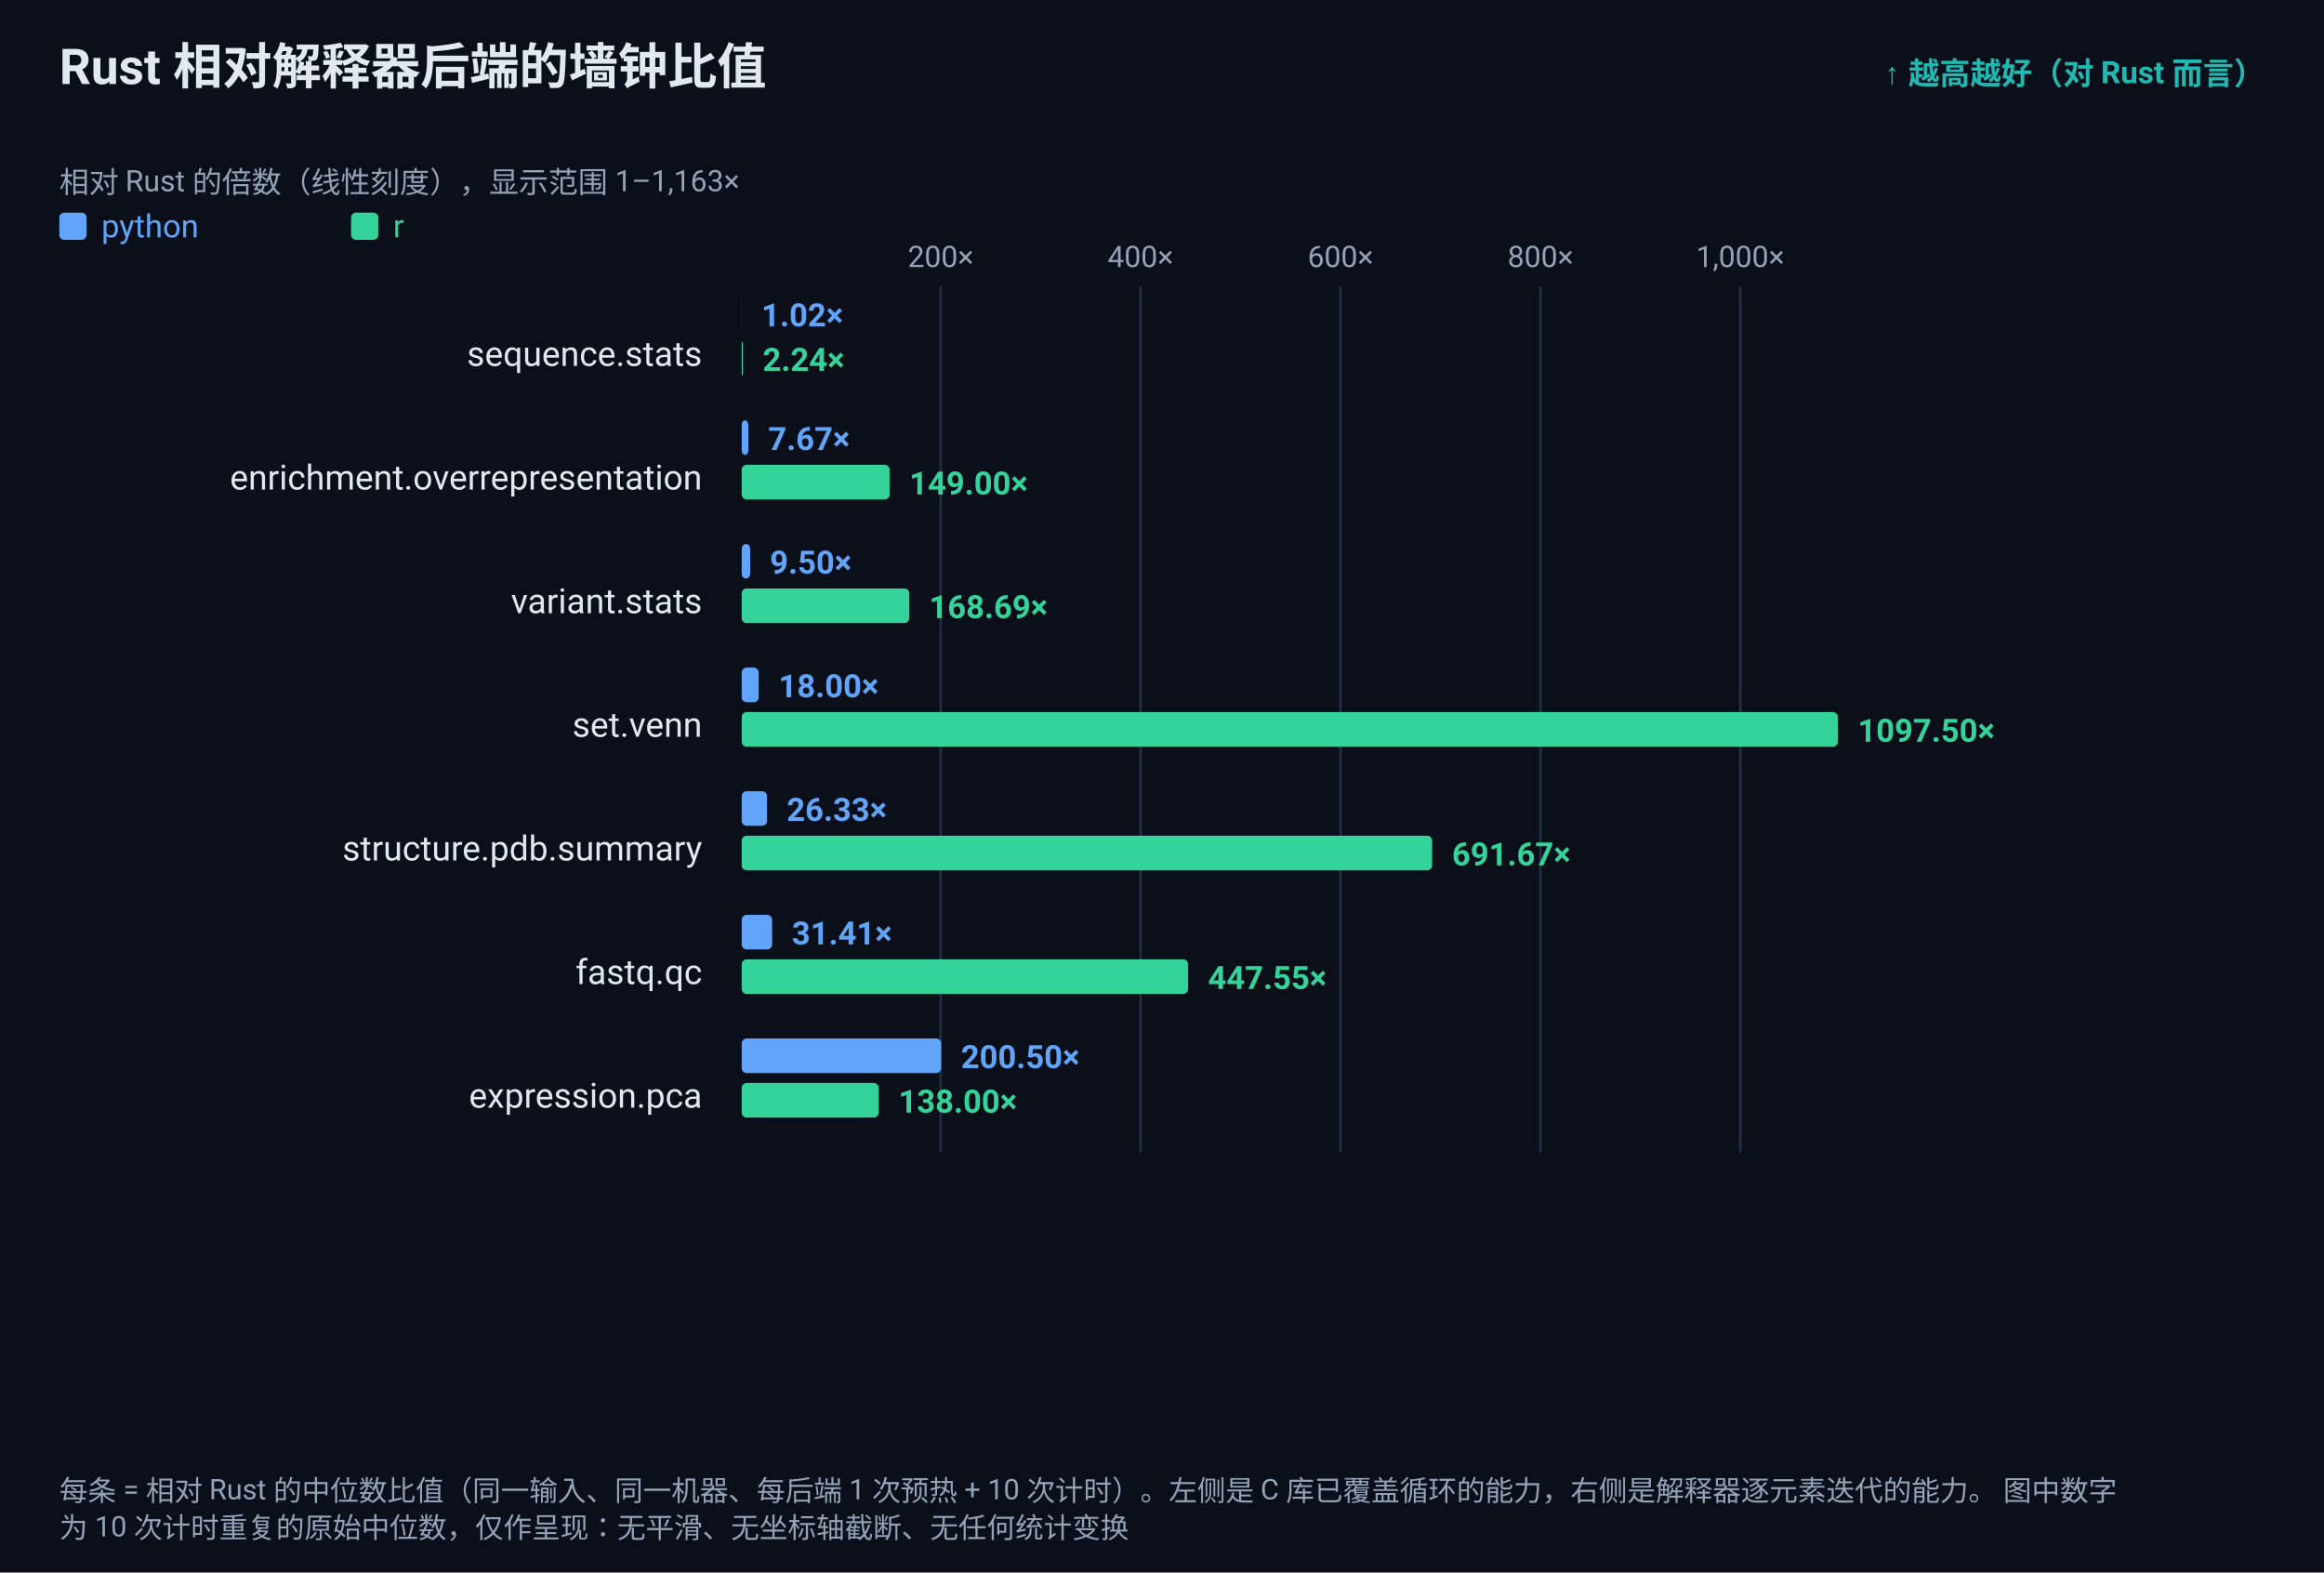
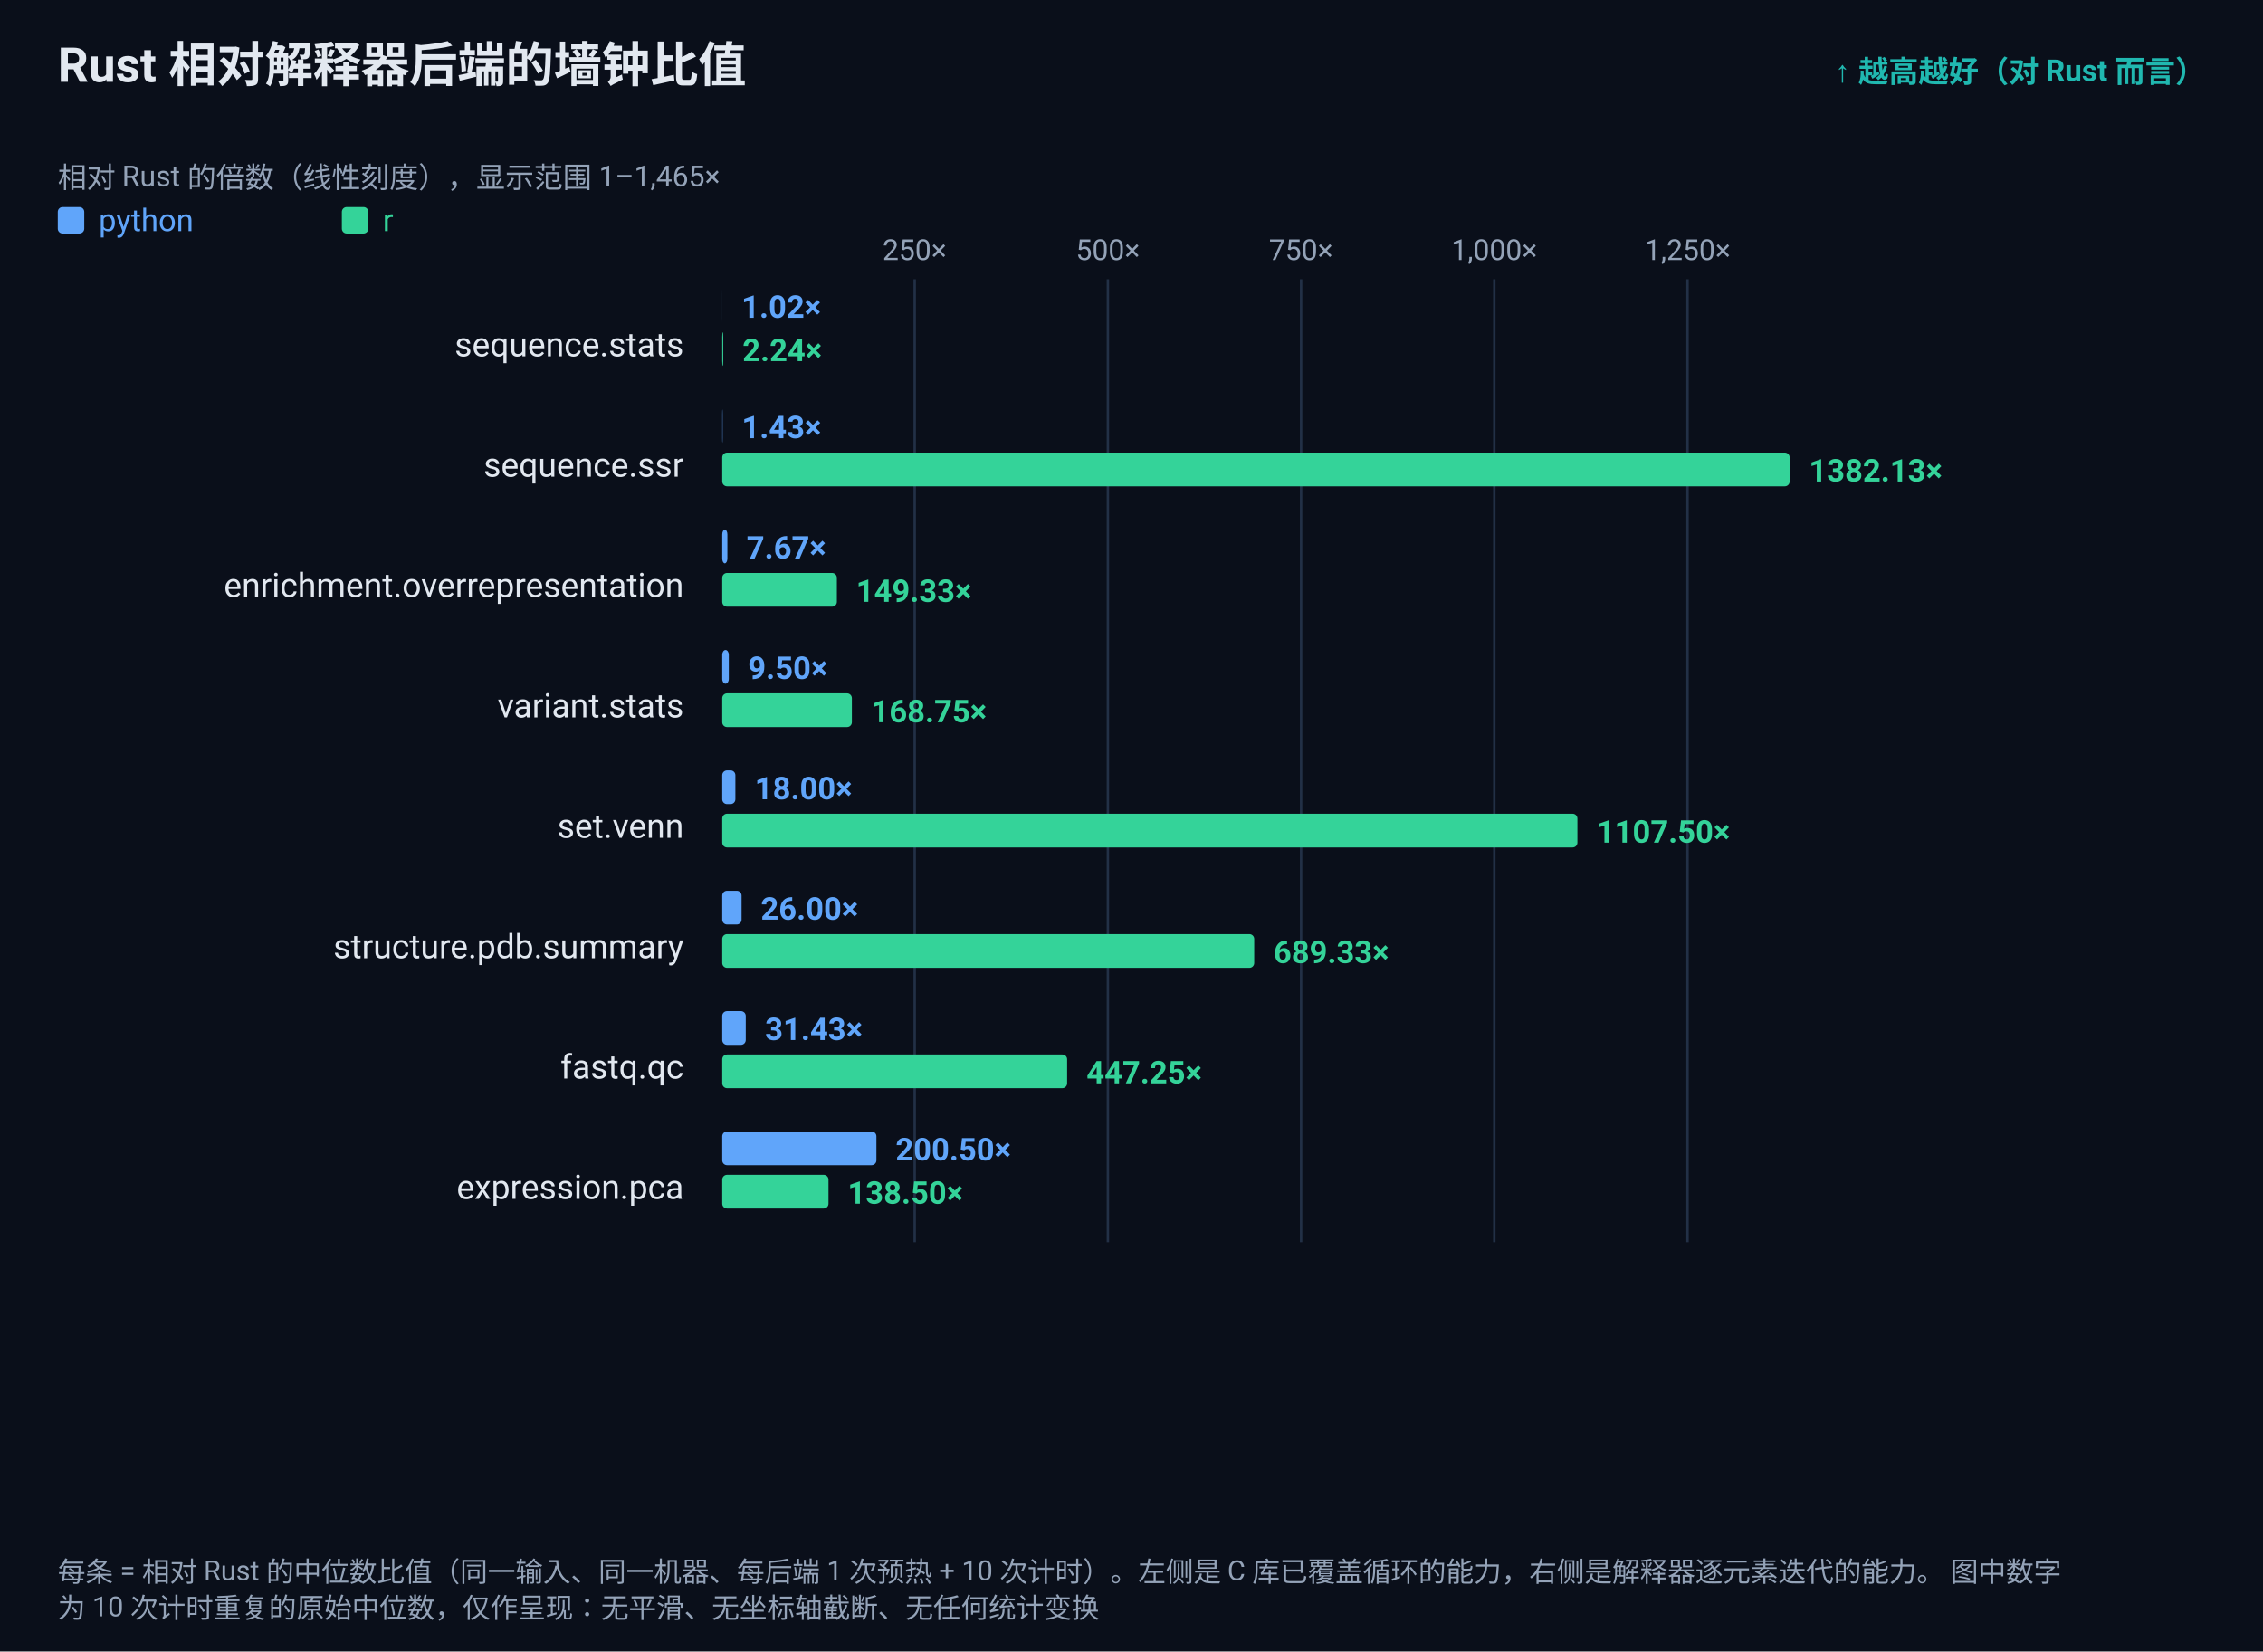
- <svg xmlns="http://www.w3.org/2000/svg" viewBox="0 0 940 636" width="940" height="636" role="img" aria-label="Rust 相对解释器后端的墙钟比值">
-   <rect width="940" height="636" fill="#0a0f1a" />
+ <svg xmlns="http://www.w3.org/2000/svg" viewBox="0 0 940 686" width="940" height="686" role="img" aria-label="Rust 相对解释器后端的墙钟比值">
+   <rect width="940" height="686" fill="#0a0f1a" />
  <text x="24" y="34" fill="#e2e8f0" font-family="-apple-system,BlinkMacSystemFont,'Segoe UI',Roboto,'Helvetica Neue',Arial,'Noto Sans SC',sans-serif" font-size="20" font-weight="600">Rust 相对解释器后端的墙钟比值</text>
  <text x="916" y="34" fill="#20B8B0" font-family="-apple-system,BlinkMacSystemFont,'Segoe UI',Roboto,'Helvetica Neue',Arial,'Noto Sans SC',sans-serif" font-size="12.5" font-weight="600" text-anchor="end">↑ 越高越好（对 Rust 而言）</text>
  <rect x="24.00" y="86.00" width="11.00" height="11.00" rx="2" fill="#60a5fa" opacity="1.0" />
  <text x="41.0" y="96.0" fill="#60a5fa" font-family="-apple-system,BlinkMacSystemFont,'Segoe UI',Roboto,'Helvetica Neue',Arial,'Noto Sans SC',sans-serif" font-size="13" font-weight="400" text-anchor="start">python</text>
  <rect x="142.00" y="86.00" width="11.00" height="11.00" rx="2" fill="#34d399" opacity="1.0" />
  <text x="159.0" y="96.0" fill="#34d399" font-family="-apple-system,BlinkMacSystemFont,'Segoe UI',Roboto,'Helvetica Neue',Arial,'Noto Sans SC',sans-serif" font-size="13" font-weight="400" text-anchor="start">r</text>
-   <line x1="380.47" y1="116.00" x2="380.47" y2="466.00" stroke="#223046" stroke-width="1.0" opacity="1.0" />
-   <text x="380.5" y="108.0" fill="#94a3b8" font-family="-apple-system,BlinkMacSystemFont,'Segoe UI',Roboto,'Helvetica Neue',Arial,'Noto Sans SC',sans-serif" font-size="12" font-weight="400" text-anchor="middle">200×</text>
-   <line x1="461.34" y1="116.00" x2="461.34" y2="466.00" stroke="#223046" stroke-width="1.0" opacity="1.0" />
-   <text x="461.3" y="108.0" fill="#94a3b8" font-family="-apple-system,BlinkMacSystemFont,'Segoe UI',Roboto,'Helvetica Neue',Arial,'Noto Sans SC',sans-serif" font-size="12" font-weight="400" text-anchor="middle">400×</text>
-   <line x1="542.21" y1="116.00" x2="542.21" y2="466.00" stroke="#223046" stroke-width="1.0" opacity="1.0" />
-   <text x="542.2" y="108.0" fill="#94a3b8" font-family="-apple-system,BlinkMacSystemFont,'Segoe UI',Roboto,'Helvetica Neue',Arial,'Noto Sans SC',sans-serif" font-size="12" font-weight="400" text-anchor="middle">600×</text>
-   <line x1="623.08" y1="116.00" x2="623.08" y2="466.00" stroke="#223046" stroke-width="1.0" opacity="1.0" />
-   <text x="623.1" y="108.0" fill="#94a3b8" font-family="-apple-system,BlinkMacSystemFont,'Segoe UI',Roboto,'Helvetica Neue',Arial,'Noto Sans SC',sans-serif" font-size="12" font-weight="400" text-anchor="middle">800×</text>
-   <line x1="703.95" y1="116.00" x2="703.95" y2="466.00" stroke="#223046" stroke-width="1.0" opacity="1.0" />
-   <text x="703.9" y="108.0" fill="#94a3b8" font-family="-apple-system,BlinkMacSystemFont,'Segoe UI',Roboto,'Helvetica Neue',Arial,'Noto Sans SC',sans-serif" font-size="12" font-weight="400" text-anchor="middle">1,000×</text>
+   <line x1="379.94" y1="116.00" x2="379.94" y2="516.00" stroke="#223046" stroke-width="1.0" opacity="1.0" />
+   <text x="379.9" y="108.0" fill="#94a3b8" font-family="-apple-system,BlinkMacSystemFont,'Segoe UI',Roboto,'Helvetica Neue',Arial,'Noto Sans SC',sans-serif" font-size="12" font-weight="400" text-anchor="middle">250×</text>
+   <line x1="460.19" y1="116.00" x2="460.19" y2="516.00" stroke="#223046" stroke-width="1.0" opacity="1.0" />
+   <text x="460.2" y="108.0" fill="#94a3b8" font-family="-apple-system,BlinkMacSystemFont,'Segoe UI',Roboto,'Helvetica Neue',Arial,'Noto Sans SC',sans-serif" font-size="12" font-weight="400" text-anchor="middle">500×</text>
+   <line x1="540.45" y1="116.00" x2="540.45" y2="516.00" stroke="#223046" stroke-width="1.0" opacity="1.0" />
+   <text x="540.4" y="108.0" fill="#94a3b8" font-family="-apple-system,BlinkMacSystemFont,'Segoe UI',Roboto,'Helvetica Neue',Arial,'Noto Sans SC',sans-serif" font-size="12" font-weight="400" text-anchor="middle">750×</text>
+   <line x1="620.70" y1="116.00" x2="620.70" y2="516.00" stroke="#223046" stroke-width="1.0" opacity="1.0" />
+   <text x="620.7" y="108.0" fill="#94a3b8" font-family="-apple-system,BlinkMacSystemFont,'Segoe UI',Roboto,'Helvetica Neue',Arial,'Noto Sans SC',sans-serif" font-size="12" font-weight="400" text-anchor="middle">1,000×</text>
+   <line x1="700.96" y1="116.00" x2="700.96" y2="516.00" stroke="#223046" stroke-width="1.0" opacity="1.0" />
+   <text x="701.0" y="108.0" fill="#94a3b8" font-family="-apple-system,BlinkMacSystemFont,'Segoe UI',Roboto,'Helvetica Neue',Arial,'Noto Sans SC',sans-serif" font-size="12" font-weight="400" text-anchor="middle">1,250×</text>
  <text x="300.0" y="108.0" fill="#e2e8f0" font-family="-apple-system,BlinkMacSystemFont,'Segoe UI',Roboto,'Helvetica Neue',Arial,'Noto Sans SC',sans-serif" font-size="12" font-weight="400" text-anchor="start" />
-   <text x="24.0" y="78.0" fill="#94a3b8" font-family="-apple-system,BlinkMacSystemFont,'Segoe UI',Roboto,'Helvetica Neue',Arial,'Noto Sans SC',sans-serif" font-size="12" font-weight="400" text-anchor="start">相对 Rust 的倍数（线性刻度），显示范围 1–1,163×</text>
+   <text x="24.0" y="78.0" fill="#94a3b8" font-family="-apple-system,BlinkMacSystemFont,'Segoe UI',Roboto,'Helvetica Neue',Arial,'Noto Sans SC',sans-serif" font-size="12" font-weight="400" text-anchor="start">相对 Rust 的倍数（线性刻度），显示范围 1–1,465×</text>
  <text x="284.0" y="148.0" fill="#e2e8f0" font-family="-apple-system,BlinkMacSystemFont,'Segoe UI',Roboto,'Helvetica Neue',Arial,'Noto Sans SC',sans-serif" font-size="14" font-weight="400" text-anchor="end">sequence.stats</text>
  <rect x="300.00" y="120.00" width="0.01" height="14.00" rx="2" fill="#60a5fa" opacity="1.0" />
  <text x="308.0" y="132.0" fill="#60a5fa" font-family="-apple-system,BlinkMacSystemFont,'Segoe UI',Roboto,'Helvetica Neue',Arial,'Noto Sans SC',sans-serif" font-size="13" font-weight="600" text-anchor="start">1.02×</text>
-   <rect x="300.00" y="138.00" width="0.50" height="14.00" rx="2" fill="#34d399" opacity="1.0" />
-   <text x="308.5" y="150.0" fill="#34d399" font-family="-apple-system,BlinkMacSystemFont,'Segoe UI',Roboto,'Helvetica Neue',Arial,'Noto Sans SC',sans-serif" font-size="13" font-weight="600" text-anchor="start">2.24×</text>
-   <text x="284.0" y="198.0" fill="#e2e8f0" font-family="-apple-system,BlinkMacSystemFont,'Segoe UI',Roboto,'Helvetica Neue',Arial,'Noto Sans SC',sans-serif" font-size="14" font-weight="400" text-anchor="end">enrichment.overrepresentation</text>
-   <rect x="300.00" y="170.00" width="2.70" height="14.00" rx="2" fill="#60a5fa" opacity="1.0" />
-   <text x="310.7" y="182.0" fill="#60a5fa" font-family="-apple-system,BlinkMacSystemFont,'Segoe UI',Roboto,'Helvetica Neue',Arial,'Noto Sans SC',sans-serif" font-size="13" font-weight="600" text-anchor="start">7.67×</text>
-   <rect x="300.00" y="188.00" width="59.84" height="14.00" rx="2" fill="#34d399" opacity="1.0" />
-   <text x="367.8" y="200.0" fill="#34d399" font-family="-apple-system,BlinkMacSystemFont,'Segoe UI',Roboto,'Helvetica Neue',Arial,'Noto Sans SC',sans-serif" font-size="13" font-weight="600" text-anchor="start">149.00×</text>
-   <text x="284.0" y="248.0" fill="#e2e8f0" font-family="-apple-system,BlinkMacSystemFont,'Segoe UI',Roboto,'Helvetica Neue',Arial,'Noto Sans SC',sans-serif" font-size="14" font-weight="400" text-anchor="end">variant.stats</text>
-   <rect x="300.00" y="220.00" width="3.44" height="14.00" rx="2" fill="#60a5fa" opacity="1.0" />
-   <text x="311.4" y="232.0" fill="#60a5fa" font-family="-apple-system,BlinkMacSystemFont,'Segoe UI',Roboto,'Helvetica Neue',Arial,'Noto Sans SC',sans-serif" font-size="13" font-weight="600" text-anchor="start">9.50×</text>
-   <rect x="300.00" y="238.00" width="67.80" height="14.00" rx="2" fill="#34d399" opacity="1.0" />
-   <text x="375.8" y="250.0" fill="#34d399" font-family="-apple-system,BlinkMacSystemFont,'Segoe UI',Roboto,'Helvetica Neue',Arial,'Noto Sans SC',sans-serif" font-size="13" font-weight="600" text-anchor="start">168.69×</text>
-   <text x="284.0" y="298.0" fill="#e2e8f0" font-family="-apple-system,BlinkMacSystemFont,'Segoe UI',Roboto,'Helvetica Neue',Arial,'Noto Sans SC',sans-serif" font-size="14" font-weight="400" text-anchor="end">set.venn</text>
-   <rect x="300.00" y="270.00" width="6.87" height="14.00" rx="2" fill="#60a5fa" opacity="1.0" />
-   <text x="314.9" y="282.0" fill="#60a5fa" font-family="-apple-system,BlinkMacSystemFont,'Segoe UI',Roboto,'Helvetica Neue',Arial,'Noto Sans SC',sans-serif" font-size="13" font-weight="600" text-anchor="start">18.00×</text>
-   <rect x="300.00" y="288.00" width="443.37" height="14.00" rx="2" fill="#34d399" opacity="1.0" />
-   <text x="751.4" y="300.0" fill="#34d399" font-family="-apple-system,BlinkMacSystemFont,'Segoe UI',Roboto,'Helvetica Neue',Arial,'Noto Sans SC',sans-serif" font-size="13" font-weight="600" text-anchor="start">1097.50×</text>
-   <text x="284.0" y="348.0" fill="#e2e8f0" font-family="-apple-system,BlinkMacSystemFont,'Segoe UI',Roboto,'Helvetica Neue',Arial,'Noto Sans SC',sans-serif" font-size="14" font-weight="400" text-anchor="end">structure.pdb.summary</text>
-   <rect x="300.00" y="320.00" width="10.24" height="14.00" rx="2" fill="#60a5fa" opacity="1.0" />
-   <text x="318.2" y="332.0" fill="#60a5fa" font-family="-apple-system,BlinkMacSystemFont,'Segoe UI',Roboto,'Helvetica Neue',Arial,'Noto Sans SC',sans-serif" font-size="13" font-weight="600" text-anchor="start">26.33×</text>
-   <rect x="300.00" y="338.00" width="279.27" height="14.00" rx="2" fill="#34d399" opacity="1.0" />
-   <text x="587.3" y="350.0" fill="#34d399" font-family="-apple-system,BlinkMacSystemFont,'Segoe UI',Roboto,'Helvetica Neue',Arial,'Noto Sans SC',sans-serif" font-size="13" font-weight="600" text-anchor="start">691.67×</text>
-   <text x="284.0" y="398.0" fill="#e2e8f0" font-family="-apple-system,BlinkMacSystemFont,'Segoe UI',Roboto,'Helvetica Neue',Arial,'Noto Sans SC',sans-serif" font-size="14" font-weight="400" text-anchor="end">fastq.qc</text>
-   <rect x="300.00" y="370.00" width="12.30" height="14.00" rx="2" fill="#60a5fa" opacity="1.0" />
-   <text x="320.3" y="382.0" fill="#60a5fa" font-family="-apple-system,BlinkMacSystemFont,'Segoe UI',Roboto,'Helvetica Neue',Arial,'Noto Sans SC',sans-serif" font-size="13" font-weight="600" text-anchor="start">31.41×</text>
-   <rect x="300.00" y="388.00" width="180.56" height="14.00" rx="2" fill="#34d399" opacity="1.0" />
-   <text x="488.6" y="400.0" fill="#34d399" font-family="-apple-system,BlinkMacSystemFont,'Segoe UI',Roboto,'Helvetica Neue',Arial,'Noto Sans SC',sans-serif" font-size="13" font-weight="600" text-anchor="start">447.55×</text>
-   <text x="284.0" y="448.0" fill="#e2e8f0" font-family="-apple-system,BlinkMacSystemFont,'Segoe UI',Roboto,'Helvetica Neue',Arial,'Noto Sans SC',sans-serif" font-size="14" font-weight="400" text-anchor="end">expression.pca</text>
-   <rect x="300.00" y="420.00" width="80.67" height="14.00" rx="2" fill="#60a5fa" opacity="1.0" />
-   <text x="388.7" y="432.0" fill="#60a5fa" font-family="-apple-system,BlinkMacSystemFont,'Segoe UI',Roboto,'Helvetica Neue',Arial,'Noto Sans SC',sans-serif" font-size="13" font-weight="600" text-anchor="start">200.50×</text>
-   <rect x="300.00" y="438.00" width="55.40" height="14.00" rx="2" fill="#34d399" opacity="1.0" />
-   <text x="363.4" y="450.0" fill="#34d399" font-family="-apple-system,BlinkMacSystemFont,'Segoe UI',Roboto,'Helvetica Neue',Arial,'Noto Sans SC',sans-serif" font-size="13" font-weight="600" text-anchor="start">138.00×</text>
-   <text x="24" y="607" fill="#94a3b8" font-family="-apple-system,BlinkMacSystemFont,'Segoe UI',Roboto,'Helvetica Neue',Arial,'Noto Sans SC',sans-serif" font-size="11.5">每条 = 相对 Rust 的中位数比值（同一输入、同一机器、每后端 1 次预热 + 10 次计时）。左侧是 C 库已覆盖循环的能力，右侧是解释器逐元素迭代的能力。 图中数字</text>
-   <text x="24" y="622" fill="#94a3b8" font-family="-apple-system,BlinkMacSystemFont,'Segoe UI',Roboto,'Helvetica Neue',Arial,'Noto Sans SC',sans-serif" font-size="11.5">为 10 次计时重复的原始中位数，仅作呈现：无平滑、无坐标轴截断、无任何统计变换</text>
+   <rect x="300.00" y="138.00" width="0.40" height="14.00" rx="2" fill="#34d399" opacity="1.0" />
+   <text x="308.4" y="150.0" fill="#34d399" font-family="-apple-system,BlinkMacSystemFont,'Segoe UI',Roboto,'Helvetica Neue',Arial,'Noto Sans SC',sans-serif" font-size="13" font-weight="600" text-anchor="start">2.24×</text>
+   <text x="284.0" y="198.0" fill="#e2e8f0" font-family="-apple-system,BlinkMacSystemFont,'Segoe UI',Roboto,'Helvetica Neue',Arial,'Noto Sans SC',sans-serif" font-size="14" font-weight="400" text-anchor="end">sequence.ssr</text>
+   <rect x="300.00" y="170.00" width="0.14" height="14.00" rx="2" fill="#60a5fa" opacity="1.0" />
+   <text x="308.1" y="182.0" fill="#60a5fa" font-family="-apple-system,BlinkMacSystemFont,'Segoe UI',Roboto,'Helvetica Neue',Arial,'Noto Sans SC',sans-serif" font-size="13" font-weight="600" text-anchor="start">1.43×</text>
+   <rect x="300.00" y="188.00" width="443.38" height="14.00" rx="2" fill="#34d399" opacity="1.0" />
+   <text x="751.4" y="200.0" fill="#34d399" font-family="-apple-system,BlinkMacSystemFont,'Segoe UI',Roboto,'Helvetica Neue',Arial,'Noto Sans SC',sans-serif" font-size="13" font-weight="600" text-anchor="start">1382.13×</text>
+   <text x="284.0" y="248.0" fill="#e2e8f0" font-family="-apple-system,BlinkMacSystemFont,'Segoe UI',Roboto,'Helvetica Neue',Arial,'Noto Sans SC',sans-serif" font-size="14" font-weight="400" text-anchor="end">enrichment.overrepresentation</text>
+   <rect x="300.00" y="220.00" width="2.14" height="14.00" rx="2" fill="#60a5fa" opacity="1.0" />
+   <text x="310.1" y="232.0" fill="#60a5fa" font-family="-apple-system,BlinkMacSystemFont,'Segoe UI',Roboto,'Helvetica Neue',Arial,'Noto Sans SC',sans-serif" font-size="13" font-weight="600" text-anchor="start">7.67×</text>
+   <rect x="300.00" y="238.00" width="47.62" height="14.00" rx="2" fill="#34d399" opacity="1.0" />
+   <text x="355.6" y="250.0" fill="#34d399" font-family="-apple-system,BlinkMacSystemFont,'Segoe UI',Roboto,'Helvetica Neue',Arial,'Noto Sans SC',sans-serif" font-size="13" font-weight="600" text-anchor="start">149.33×</text>
+   <text x="284.0" y="298.0" fill="#e2e8f0" font-family="-apple-system,BlinkMacSystemFont,'Segoe UI',Roboto,'Helvetica Neue',Arial,'Noto Sans SC',sans-serif" font-size="14" font-weight="400" text-anchor="end">variant.stats</text>
+   <rect x="300.00" y="270.00" width="2.73" height="14.00" rx="2" fill="#60a5fa" opacity="1.0" />
+   <text x="310.7" y="282.0" fill="#60a5fa" font-family="-apple-system,BlinkMacSystemFont,'Segoe UI',Roboto,'Helvetica Neue',Arial,'Noto Sans SC',sans-serif" font-size="13" font-weight="600" text-anchor="start">9.50×</text>
+   <rect x="300.00" y="288.00" width="53.85" height="14.00" rx="2" fill="#34d399" opacity="1.0" />
+   <text x="361.9" y="300.0" fill="#34d399" font-family="-apple-system,BlinkMacSystemFont,'Segoe UI',Roboto,'Helvetica Neue',Arial,'Noto Sans SC',sans-serif" font-size="13" font-weight="600" text-anchor="start">168.75×</text>
+   <text x="284.0" y="348.0" fill="#e2e8f0" font-family="-apple-system,BlinkMacSystemFont,'Segoe UI',Roboto,'Helvetica Neue',Arial,'Noto Sans SC',sans-serif" font-size="14" font-weight="400" text-anchor="end">set.venn</text>
+   <rect x="300.00" y="320.00" width="5.46" height="14.00" rx="2" fill="#60a5fa" opacity="1.0" />
+   <text x="313.5" y="332.0" fill="#60a5fa" font-family="-apple-system,BlinkMacSystemFont,'Segoe UI',Roboto,'Helvetica Neue',Arial,'Noto Sans SC',sans-serif" font-size="13" font-weight="600" text-anchor="start">18.00×</text>
+   <rect x="300.00" y="338.00" width="355.22" height="14.00" rx="2" fill="#34d399" opacity="1.0" />
+   <text x="663.2" y="350.0" fill="#34d399" font-family="-apple-system,BlinkMacSystemFont,'Segoe UI',Roboto,'Helvetica Neue',Arial,'Noto Sans SC',sans-serif" font-size="13" font-weight="600" text-anchor="start">1107.50×</text>
+   <text x="284.0" y="398.0" fill="#e2e8f0" font-family="-apple-system,BlinkMacSystemFont,'Segoe UI',Roboto,'Helvetica Neue',Arial,'Noto Sans SC',sans-serif" font-size="14" font-weight="400" text-anchor="end">structure.pdb.summary</text>
+   <rect x="300.00" y="370.00" width="8.03" height="14.00" rx="2" fill="#60a5fa" opacity="1.0" />
+   <text x="316.0" y="382.0" fill="#60a5fa" font-family="-apple-system,BlinkMacSystemFont,'Segoe UI',Roboto,'Helvetica Neue',Arial,'Noto Sans SC',sans-serif" font-size="13" font-weight="600" text-anchor="start">26.00×</text>
+   <rect x="300.00" y="388.00" width="220.97" height="14.00" rx="2" fill="#34d399" opacity="1.0" />
+   <text x="529.0" y="400.0" fill="#34d399" font-family="-apple-system,BlinkMacSystemFont,'Segoe UI',Roboto,'Helvetica Neue',Arial,'Noto Sans SC',sans-serif" font-size="13" font-weight="600" text-anchor="start">689.33×</text>
+   <text x="284.0" y="448.0" fill="#e2e8f0" font-family="-apple-system,BlinkMacSystemFont,'Segoe UI',Roboto,'Helvetica Neue',Arial,'Noto Sans SC',sans-serif" font-size="14" font-weight="400" text-anchor="end">fastq.qc</text>
+   <rect x="300.00" y="420.00" width="9.77" height="14.00" rx="2" fill="#60a5fa" opacity="1.0" />
+   <text x="317.8" y="432.0" fill="#60a5fa" font-family="-apple-system,BlinkMacSystemFont,'Segoe UI',Roboto,'Helvetica Neue',Arial,'Noto Sans SC',sans-serif" font-size="13" font-weight="600" text-anchor="start">31.43×</text>
+   <rect x="300.00" y="438.00" width="143.26" height="14.00" rx="2" fill="#34d399" opacity="1.0" />
+   <text x="451.3" y="450.0" fill="#34d399" font-family="-apple-system,BlinkMacSystemFont,'Segoe UI',Roboto,'Helvetica Neue',Arial,'Noto Sans SC',sans-serif" font-size="13" font-weight="600" text-anchor="start">447.25×</text>
+   <text x="284.0" y="498.0" fill="#e2e8f0" font-family="-apple-system,BlinkMacSystemFont,'Segoe UI',Roboto,'Helvetica Neue',Arial,'Noto Sans SC',sans-serif" font-size="14" font-weight="400" text-anchor="end">expression.pca</text>
+   <rect x="300.00" y="470.00" width="64.04" height="14.00" rx="2" fill="#60a5fa" opacity="1.0" />
+   <text x="372.0" y="482.0" fill="#60a5fa" font-family="-apple-system,BlinkMacSystemFont,'Segoe UI',Roboto,'Helvetica Neue',Arial,'Noto Sans SC',sans-serif" font-size="13" font-weight="600" text-anchor="start">200.50×</text>
+   <rect x="300.00" y="488.00" width="44.14" height="14.00" rx="2" fill="#34d399" opacity="1.0" />
+   <text x="352.1" y="500.0" fill="#34d399" font-family="-apple-system,BlinkMacSystemFont,'Segoe UI',Roboto,'Helvetica Neue',Arial,'Noto Sans SC',sans-serif" font-size="13" font-weight="600" text-anchor="start">138.50×</text>
+   <text x="24" y="657" fill="#94a3b8" font-family="-apple-system,BlinkMacSystemFont,'Segoe UI',Roboto,'Helvetica Neue',Arial,'Noto Sans SC',sans-serif" font-size="11.5">每条 = 相对 Rust 的中位数比值（同一输入、同一机器、每后端 1 次预热 + 10 次计时）。左侧是 C 库已覆盖循环的能力，右侧是解释器逐元素迭代的能力。 图中数字</text>
+   <text x="24" y="672" fill="#94a3b8" font-family="-apple-system,BlinkMacSystemFont,'Segoe UI',Roboto,'Helvetica Neue',Arial,'Noto Sans SC',sans-serif" font-size="11.5">为 10 次计时重复的原始中位数，仅作呈现：无平滑、无坐标轴截断、无任何统计变换</text>
</svg>
